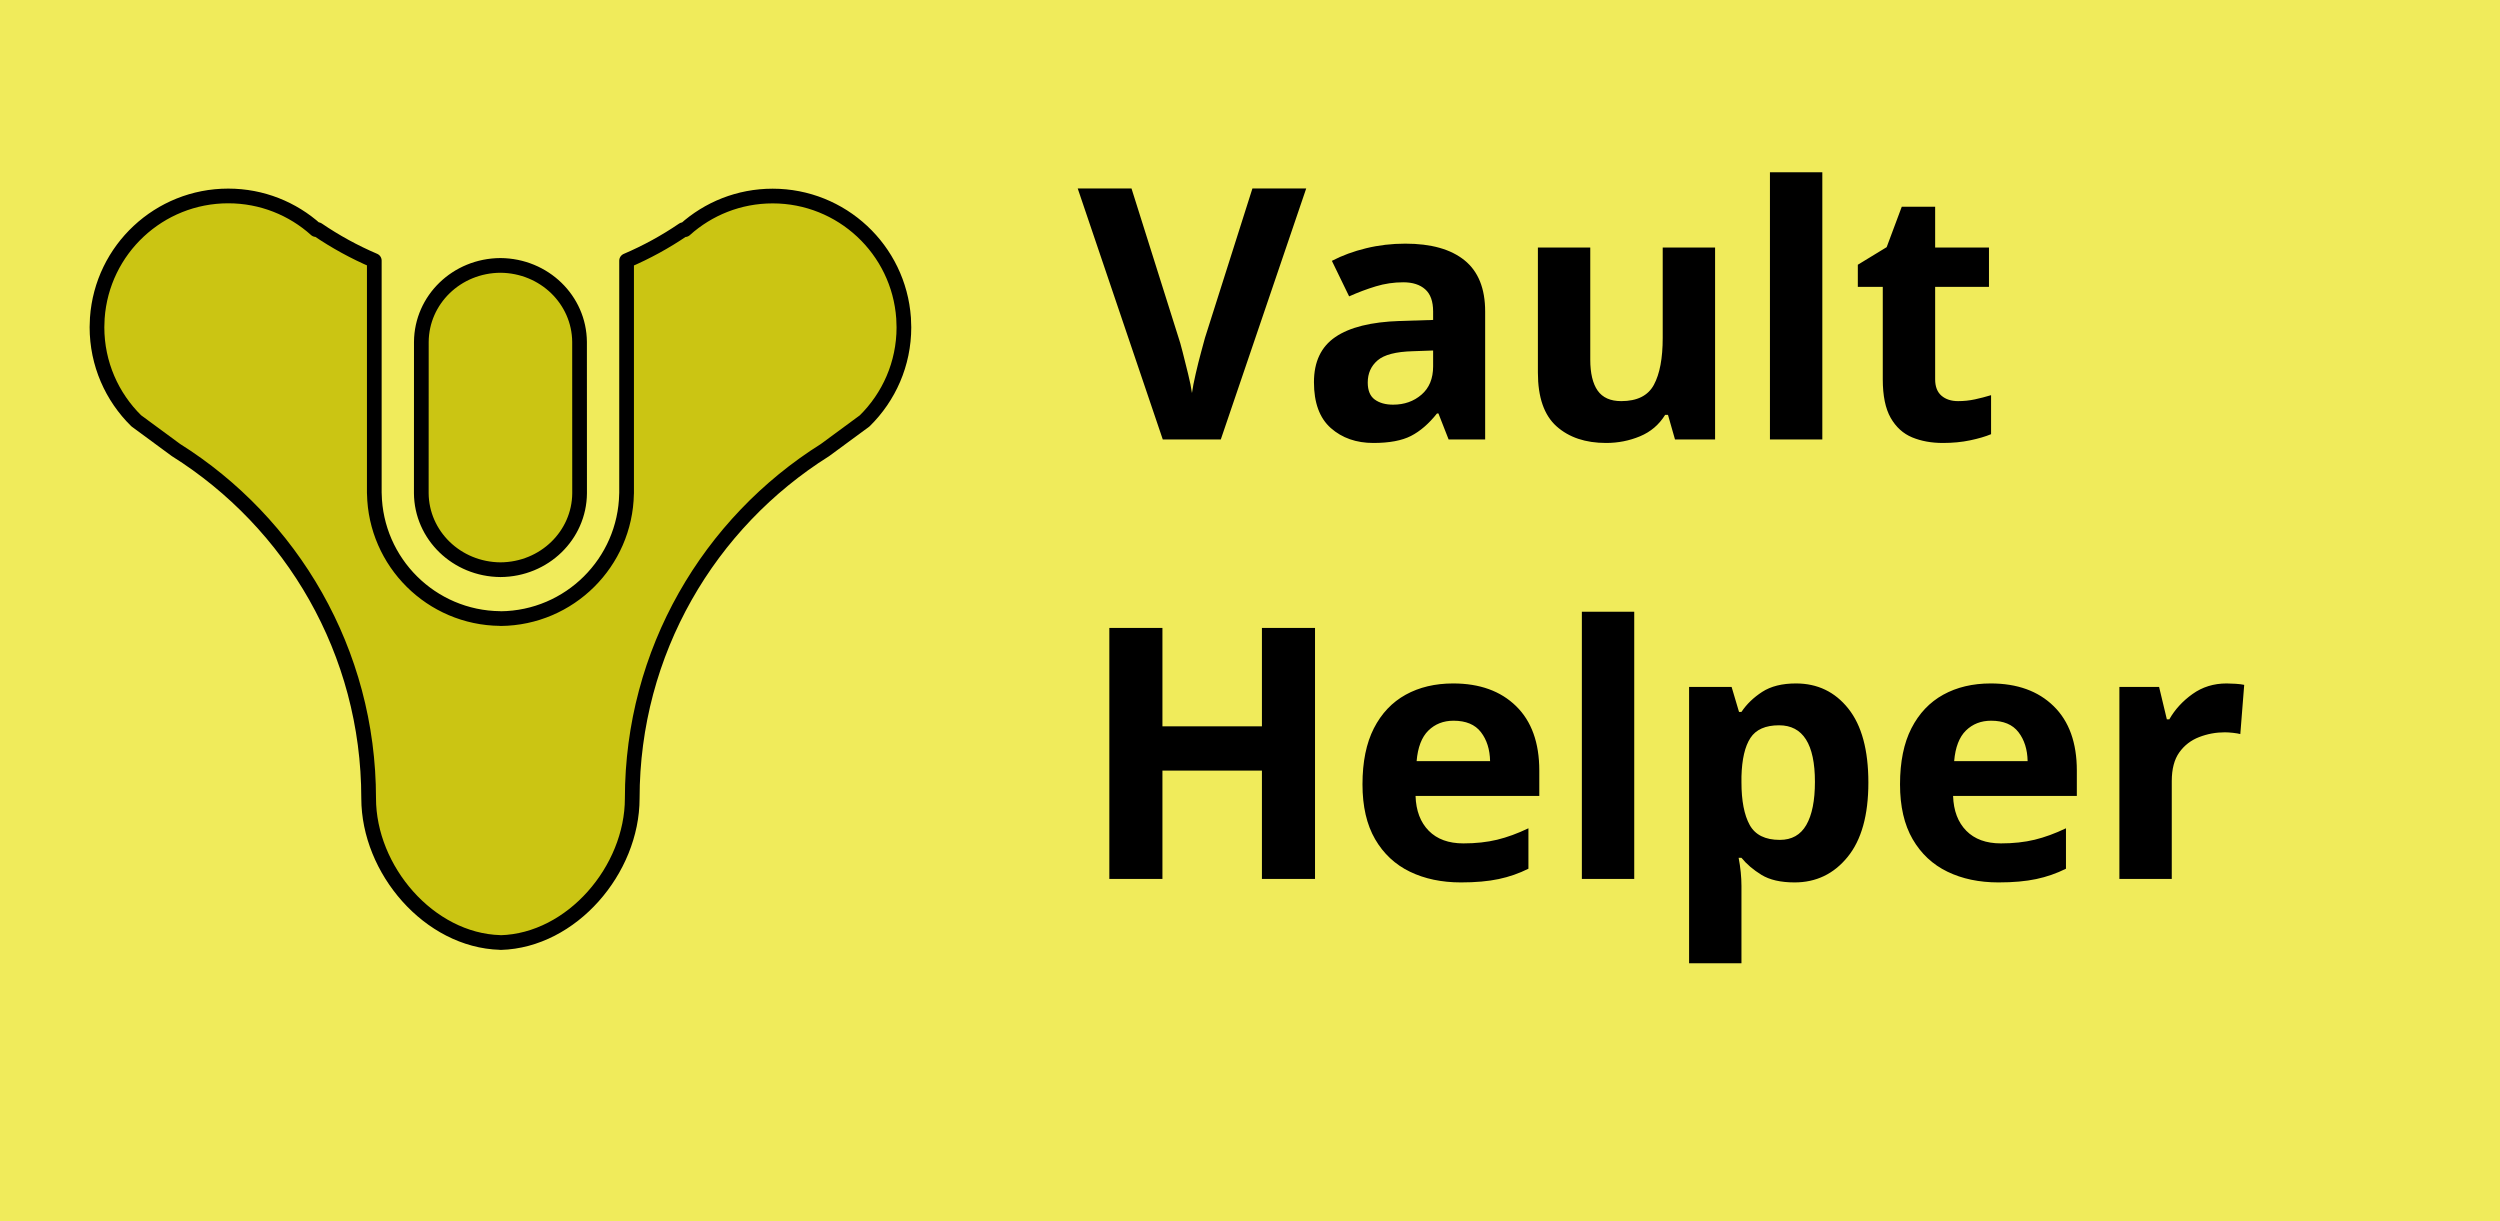
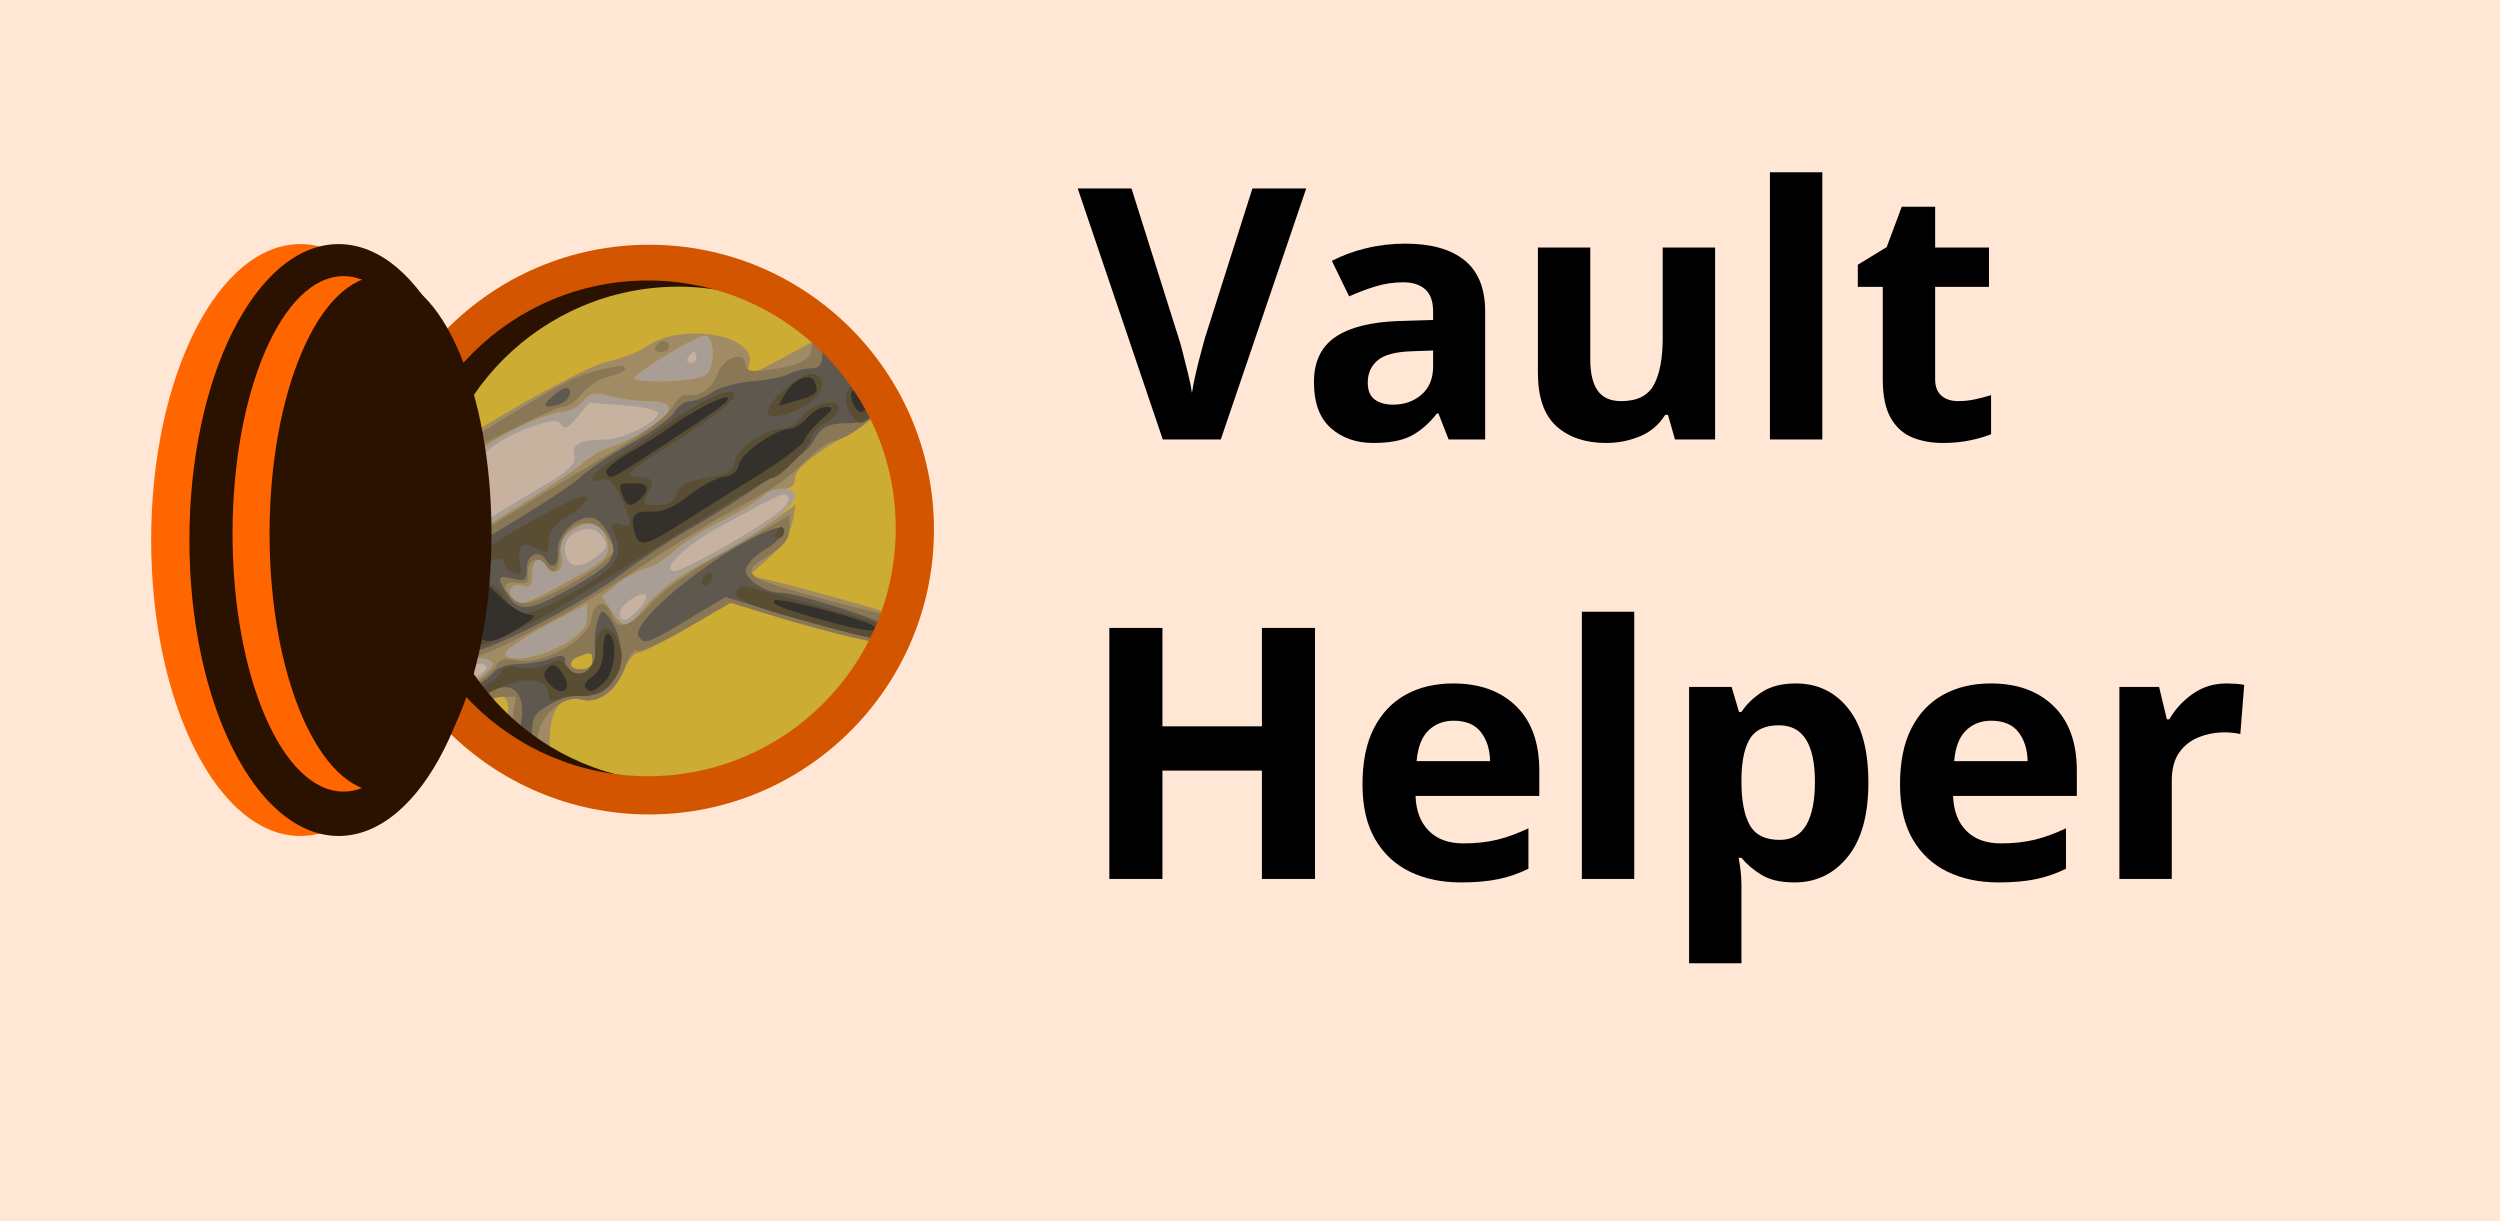
<svg xmlns="http://www.w3.org/2000/svg" width="1024" height="500" id="svg4069" version="1.1">
-   <defs id="defs4071" />
+   <defs id="defs4071">
+     <clipPath clipPathUnits="userSpaceOnUse" id="clipPath31253">
+       <ellipse style="fill:#ff0000" id="ellipse31255" cx="643.265" cy="535.518" rx="108.894" ry="112.076" />
+     </clipPath>
+   </defs>
  <g id="layer1" transform="translate(-0.531276,-552.0296)">
-     <rect style="fill:#f0eb5b;fill-opacity:1;stroke:#000000;stroke-width:10;stroke-linecap:round;stroke-linejoin:round;stroke-miterlimit:4;stroke-opacity:1;stroke-dasharray:none;stroke-dashoffset:0" id="rect3002" width="1097.143" height="545.714" x="-33.754" y="539.172" />
-     <path style="fill:#cbc513;fill-opacity:1;fill-rule:evenodd;stroke:#000000;stroke-width:6.021;stroke-linecap:round;stroke-linejoin:round;stroke-miterlimit:4;stroke-opacity:1;stroke-dasharray:none;stroke-dashoffset:0" d="m 205.626,938.105 c 29.132,-0.838 53.863,-29.813 53.87,-59.063 0.006,-60.124 31.531,-112.877 78.951,-142.662 l 16.238,-11.948 c 9.925,-9.754 16.088,-23.332 16.088,-38.347 l -0.132,-3.744 c -1.974,-28.163 -25.393,-50.013 -53.625,-50.013 -13.816,0 -26.416,5.208 -35.938,13.773 l -0.696,0 c -7.26,4.949 -15.028,9.208 -23.2,12.701 l 0,94.512 c 0,0.215 0.002,0.425 0,0.64 -0.003,0.114 -0.013,0.225 -0.019,0.339 -0.522,28.143 -23.335,50.844 -51.537,51.123 l -0.226,-0.037 c -28.201,-0.279 -51.015,-22.98 -51.537,-51.123 -0.005,-0.113 -0.016,-0.224 -0.019,-0.339 -0.002,-0.215 0,-0.424 0,-0.64 l 0,-94.512 c -8.172,-3.493 -15.94,-7.752 -23.2,-12.701 l -0.696,0 c -9.523,-8.565 -22.122,-13.773 -35.938,-13.773 -28.232,0 -51.651,21.85 -53.625,50.013 l -0.132,3.744 c 0,15.015 6.162,28.593 16.088,38.347 l 16.238,11.948 c 47.42,29.785 78.945,82.537 78.951,142.662 0.007,29.25 24.737,58.225 53.87,59.063 z m 32.307,-184.019 -0.019,-62.017 c -0.139,-17.215 -14.434,-31.192 -32.401,-31.328 -17.967,0.099 -32.261,14.075 -32.401,31.291 l -0.019,62.017 c 0.139,17.215 14.453,31.192 32.42,31.328 17.967,-0.099 32.28,-14.075 32.42,-31.291 z" id="path2996-4" />
+     <rect style="fill:#ffe6d5;fill-opacity:1;stroke:#000000;stroke-width:10;stroke-linecap:round;stroke-linejoin:round;stroke-miterlimit:4;stroke-opacity:1;stroke-dasharray:none;stroke-dashoffset:0" id="rect3002" width="1097.143" height="545.714" x="-33.754" y="539.172" />
    <text xml:space="preserve" style="font-size:144px;font-style:normal;font-variant:normal;font-weight:bold;font-stretch:normal;line-height:125%;letter-spacing:0px;word-spacing:0px;fill:#000000;fill-opacity:1;stroke:none;font-family:Droid Sans;-inkscape-font-specification:Droid Sans Bold" x="441.96" y="732.03" id="text3772">
      <tspan id="tspan3774" x="441.96" y="732.03">Vault</tspan>
      <tspan x="441.96" y="912.03" id="tspan3776">Helper</tspan>
    </text>
+     <g id="g31288" transform="translate(-202.2101,202.7079)">
+       <g clip-path="url(#clipPath31253)" transform="translate(-175.8676,30.00155)" id="g31082">
+         <path id="path31098" d="m 533.83,535.219 0,-107.599 107.599,0 107.599,0 0,107.599 0,107.599 -107.599,0 -107.599,0 0,-107.599 z" style="fill:#c7b2a0" />
+         <path id="path31096" d="m 589.871,640.546 c 2.357,-1.545 -0.729,-2.037 -10.318,-1.647 -12.23,0.498 -13.435,0.164 -11.367,-3.146 1.703,-2.726 1.306,-5.239 -1.503,-9.527 -4.436,-6.771 -10.048,-7.336 -20.076,-2.023 -13.496,7.15 -13.087,8.229 -12.341,-32.562 0.493,-26.956 1.413,-37.228 3.3,-36.869 1.439,0.274 13.544,-6.169 26.9,-14.319 13.356,-8.149 30.175,-18.311 37.375,-22.58 9.939,-5.894 12.833,-8.754 12.016,-11.876 -1.237,-4.729 2.389,-6.64 12.623,-6.652 7.241,-0.009 21.673,-7.265 21.673,-10.897 0,-1.103 -6.305,-2.495 -14.01,-3.095 l -14.01,-1.09 -4.991,5.864 c -4.153,4.879 -5.354,5.313 -7.152,2.586 -2.63,-3.99 -28.255,7.172 -31.839,13.869 -1.172,2.189 -3.86,3.99 -5.974,4.001 -12.169,0.067 -30.842,16.878 -32.758,29.494 -0.125,0.822 -0.921,2.188 -1.769,3.036 -0.848,0.848 -1.633,-24.791 -1.745,-56.975 l -0.204,-58.517 107.663,0 107.663,0 0,107.599 0,107.599 -74.107,0 c -48.834,0 -73.634,-0.764 -72.721,-2.242 0.762,-1.233 -0.692,-2.242 -3.23,-2.242 -2.539,0 -4.616,1.009 -4.616,2.242 0,1.233 -1.765,2.226 -3.923,2.207 -3.358,-0.029 -3.438,-0.352 -0.56,-2.238 z m -25.38,-38.052 c 6.384,-3.661 12.244,-7.687 13.022,-8.946 2.267,-3.668 -9.196,-2.667 -12.3,1.074 -1.535,1.849 -4.321,3.362 -6.192,3.362 -3.278,0 -9.282,6.066 -9.428,9.527 -0.122,2.881 2.902,1.862 14.899,-5.018 z m 75.829,-33.664 c 2.238,-2.473 3.502,-5.065 2.807,-5.759 -1.905,-1.905 -10.666,4.201 -10.666,7.433 0,4.136 3.221,3.45 7.858,-1.674 z m 37.29,-26.922 c 19.547,-11.345 26.174,-16.814 23.551,-19.436 -1.526,-1.526 -3.046,-0.84 -26.981,12.187 -15.199,8.272 -25.711,18.495 -19.015,18.492 1.692,-8.4e-4 11.791,-5.06 22.444,-11.243 z m -54.26,5.08 c 4.328,-3.512 4.497,-4.384 1.615,-8.317 -3.991,-5.448 -14.919,-1.717 -14.919,5.094 0,8.07 5.646,9.438 13.304,3.224 z m 40.495,-81.26 c 0,-1.233 -0.445,-2.242 -0.989,-2.242 -0.544,0 -1.612,1.009 -2.374,2.242 -0.762,1.233 -0.317,2.242 0.989,2.242 1.306,0 2.374,-1.009 2.374,-2.242 z" style="fill:#a99e95" />
+         <path id="path31094" d="m 602.043,640.831 c 2.994,-4.844 -5.315,-7.545 -15.399,-5.005 -13.627,3.431 -14.013,3.342 -15.759,-3.655 -1.832,-7.342 -7.401,-14.01 -11.699,-14.01 -1.699,0 -8.1,2.539 -14.223,5.642 l -11.134,5.642 0,-5.455 c 0,-3 1.261,-5.964 2.802,-6.586 2.242,-0.905 2.242,-1.166 0,-1.308 -2.08,-0.131 -2.802,-7.275 -2.802,-27.725 l 0,-27.548 11.769,-6.838 c 31.414,-18.252 66.142,-39.994 71.172,-44.559 3.082,-2.797 8.126,-5.832 11.208,-6.744 9.533,-2.822 24.658,-12.556 24.658,-15.87 0,-2.146 -2.683,-3.149 -8.421,-3.149 -4.632,0 -11.749,-0.954 -15.817,-2.121 -6.183,-1.773 -8.008,-1.406 -11.131,2.242 -2.055,2.4 -6.062,4.363 -8.905,4.363 -6.144,0 -29.84,11.579 -34.032,16.629 -1.618,1.95 -4.584,3.579 -6.591,3.62 -9.709,0.198 -34.091,25.576 -30.365,31.605 0.556,0.9 0.048,2.23 -1.128,2.958 -1.335,0.825 -2.216,-20.605 -2.342,-57.007 l -0.203,-58.329 107.663,0 107.663,0 0,72.667 c 0,56.036 -0.641,72.925 -2.802,73.797 -2.242,0.905 -2.242,1.166 0,1.308 2.109,0.133 2.802,8.491 2.802,33.802 l 0,33.625 -74.107,0 c -42.52,0 -73.583,-0.847 -72.878,-1.988 z M 568.448,601.908 c 6.067,-4.007 11.435,-8.546 11.93,-10.087 1.357,-4.227 -14.351,-3.676 -15.976,0.56 -0.71,1.849 -2.926,3.362 -4.924,3.362 -3.473,0 -11.967,8.245 -12.124,11.769 -0.18,4.049 10.961,1.089 21.094,-5.604 z m 40.84,-18.588 c 7.285,-4.269 9.724,-7.08 9.724,-11.204 l 0,-5.506 -16.129,8.594 c -8.871,4.727 -16.521,9.769 -16.999,11.204 -1.589,4.768 13.366,2.794 23.404,-3.089 z m 34.516,-16.549 c 4.346,-5.408 13.394,-12.052 23.482,-17.243 30.76,-15.827 45.678,-30 31.578,-30 -2.931,0 -6.429,1.324 -7.772,2.943 -1.343,1.618 -8.95,6.213 -16.903,10.209 -7.953,3.997 -16.856,9.662 -19.784,12.589 -2.928,2.928 -7.862,5.96 -10.965,6.739 -3.103,0.779 -8.499,3.694 -11.991,6.478 l -6.349,5.062 3.938,6.01 c 5.157,7.871 6.386,7.638 14.765,-2.788 z m -32.41,-9.405 c 14.761,-8.101 16.746,-9.933 16.146,-14.905 -1.031,-8.554 -6.801,-11.131 -14.145,-6.319 -4.998,3.275 -5.839,5.126 -4.766,10.494 1.304,6.521 -3.194,9.512 -6.43,4.275 -2.596,-4.201 -5.604,-2.256 -5.604,3.624 0,4.762 -0.844,5.645 -4.483,4.693 -4.343,-1.136 -6.251,2.618 -2.989,5.88 2.579,2.579 4.996,1.739 22.271,-7.742 z m 57.241,-85.333 c 3.193,-5.035 2.265,-15.271 -1.384,-15.271 -3.4,0 -26.866,14.181 -28.893,17.46 -0.619,1.001 5.52,1.581 13.643,1.287 9.238,-0.334 15.467,-1.635 16.634,-3.476 z" style="fill:#ccac32" />
+         <path id="path31092" d="m 600.61,636.905 c -3.137,-3.137 -5.147,-3.3 -13.802,-1.121 -13.809,3.477 -14.174,3.394 -15.922,-3.614 -1.832,-7.342 -7.401,-14.01 -11.699,-14.01 -1.699,0 -8.1,2.539 -14.223,5.642 l -11.134,5.642 0,-5.455 c 0,-3 1.261,-5.964 2.802,-6.586 2.242,-0.905 2.242,-1.166 0,-1.308 -1.541,-0.097 -2.802,-1.245 -2.802,-2.551 0,-1.306 0.894,-1.821 1.987,-1.146 3.594,2.221 4.884,-8.648 1.341,-11.298 -2.482,-1.857 -3.327,-7.289 -3.327,-21.384 l 0,-18.895 11.769,-6.838 c 31.414,-18.252 66.142,-39.994 71.172,-44.559 3.082,-2.797 8.126,-5.832 11.208,-6.744 9.533,-2.822 24.658,-12.556 24.658,-15.87 0,-2.146 -2.683,-3.149 -8.421,-3.149 -4.632,0 -11.749,-0.954 -15.817,-2.121 -6.183,-1.773 -8.008,-1.406 -11.131,2.242 -2.055,2.4 -6.062,4.363 -8.905,4.363 -6.144,0 -29.84,11.579 -34.032,16.629 -1.618,1.95 -4.438,3.545 -6.266,3.545 -1.828,0 -7.757,2.992 -13.175,6.649 -10.782,7.277 -11.639,7.129 -6.262,-1.077 4.951,-7.556 66.843,-43.946 79.24,-46.59 5.513,-1.176 12.585,-3.938 15.715,-6.138 14.165,-9.954 45.04,-4.705 41.944,7.132 -1.473,5.634 -0.512,5.386 17.804,-4.6 18.051,-9.841 17.38,-9.992 27.21,6.105 9.146,14.975 9.21,19.733 0.331,24.613 -17.446,9.589 -26.677,16.801 -26.677,20.842 0,3.004 -1.582,4.272 -5.33,4.272 -2.931,0 -6.429,1.324 -7.772,2.943 -1.343,1.618 -8.95,6.213 -16.903,10.209 -7.953,3.997 -16.856,9.662 -19.784,12.589 -2.928,2.928 -7.862,5.96 -10.965,6.739 -3.103,0.779 -8.499,3.694 -11.991,6.478 l -6.349,5.062 3.938,6.01 c 5.151,7.862 6.389,7.634 14.698,-2.705 4.184,-5.207 13.475,-12.081 23.082,-17.077 8.844,-4.599 20.965,-11.84 26.938,-16.091 l 10.858,-7.729 -1.492,7.433 c -0.91,4.535 -4.673,10.21 -9.652,14.556 l -8.16,7.123 6.64,1.478 c 7.665,1.707 24.781,6.271 42.535,11.342 6.797,1.941 11.781,4.463 11.076,5.604 -0.705,1.141 -0.214,2.074 1.092,2.074 2.959,0 3.135,5.99 0.229,7.786 -2.263,1.399 -29.233,-4.873 -54.171,-12.598 l -14.845,-4.599 -17.612,10.309 c -9.686,5.67 -18.88,10.309 -20.43,10.309 -1.55,0 -4.26,3.449 -6.022,7.665 -3.778,9.041 -10.33,13.152 -17.926,11.245 -8.722,-2.189 -13.54,7.114 -11.717,22.626 1.607,13.675 1.586,13.728 -3.55,8.592 z m -17.992,-10.339 c 1.244,-1.541 2.97,-7.089 3.834,-12.329 1.824,-11.057 -2.934,-13.056 -12.548,-5.271 l -5.255,4.256 3.85,8.073 c 4.087,8.57 6.458,9.806 10.12,5.271 z M 568.448,601.908 c 6.067,-4.007 11.435,-8.546 11.93,-10.087 1.357,-4.227 -14.351,-3.676 -15.976,0.56 -0.71,1.849 -2.926,3.362 -4.924,3.362 -3.473,0 -11.967,8.245 -12.124,11.769 -0.18,4.049 10.961,1.089 21.094,-5.604 z m 52.805,-11.769 c 0,-3.773 -0.411,-3.924 -5.421,-2.002 -5.009,1.922 -4.407,5.364 0.937,5.364 2.491,0 4.483,-1.494 4.483,-3.362 z m -11.966,-6.819 c 7.285,-4.269 9.724,-7.08 9.724,-11.204 l 0,-5.506 -16.129,8.594 c -8.871,4.727 -16.521,9.769 -16.999,11.204 -1.589,4.768 13.366,2.794 23.404,-3.089 z m 2.107,-25.954 c 14.761,-8.101 16.746,-9.933 16.146,-14.905 -1.031,-8.554 -6.801,-11.131 -14.145,-6.319 -4.998,3.275 -5.839,5.126 -4.766,10.494 1.304,6.521 -3.194,9.512 -6.43,4.275 -2.596,-4.201 -5.604,-2.256 -5.604,3.624 0,4.762 -0.844,5.645 -4.483,4.693 -4.343,-1.136 -6.251,2.618 -2.989,5.88 2.579,2.579 4.996,1.739 22.271,-7.742 z m 57.241,-85.333 c 3.193,-5.035 2.265,-15.271 -1.384,-15.271 -3.4,0 -26.866,14.181 -28.893,17.46 -0.619,1.001 5.52,1.581 13.643,1.287 9.238,-0.334 15.467,-1.635 16.634,-3.476 z m -134.197,67.573 c -0.182,-2.413 0.526,-4.387 1.574,-4.387 1.047,0 1.686,1.484 1.42,3.298 -0.767,5.224 -2.631,5.903 -2.994,1.09 z" style="fill:#a08b64" />
+         <path id="path31090" d="m 570.547,627.909 c -5.433,-11.125 -12.912,-12.303 -26.724,-4.208 l -9.993,5.857 0,-5.699 c 0,-3.134 0.91,-5.699 2.022,-5.699 1.112,0 3.142,-3.211 4.51,-7.136 2.411,-6.917 0.729,-10.648 -4.851,-10.762 -3.023,-0.062 -1.945,-33.178 1.121,-34.422 2.185,-0.887 2.138,-1.603 -0.213,-3.253 -2.318,-1.627 -1.762,-2.43 2.405,-3.476 2.981,-0.748 12.912,-6.274 22.069,-12.279 18.519,-12.144 47.375,-29.936 73.369,-45.237 9.425,-5.548 18.423,-12.609 19.994,-15.692 1.571,-3.082 3.972,-5.317 5.335,-4.966 5.293,1.363 10.706,-2.23 12.918,-8.575 2.41,-6.912 11.512,-9.667 11.512,-3.484 0,2.401 2.265,2.861 9.527,1.937 11.719,-1.491 17.373,-4.24 17.373,-8.449 0,-5.495 8.117,-8.375 12.173,-4.319 1.935,1.935 3.518,4.882 3.518,6.548 0,1.667 2.595,6.114 5.766,9.883 3.365,4 5.465,8.923 5.044,11.827 -0.675,4.653 -11.488,12.886 -18.222,13.874 -1.631,0.239 -6.538,3.934 -10.905,8.211 -8.14,7.972 -12.642,10.974 -32.12,21.42 -6.165,3.306 -21.296,12.619 -33.625,20.695 -12.329,8.076 -26.956,17.127 -32.504,20.113 -29.453,15.852 -35.946,18.677 -39.981,17.397 -3.135,-0.995 -4.632,-0.081 -5.538,3.384 -0.944,3.611 -2.355,4.394 -5.893,3.271 -3.326,-1.056 -5.088,-0.314 -6.183,2.601 -0.842,2.243 -2.946,5.139 -4.675,6.437 -2.676,2.009 -2.631,2.785 0.303,5.22 2.874,2.385 5.85,1.516 17.924,-5.237 7.963,-4.453 15.088,-9.686 15.834,-11.629 1.007,-2.624 3.224,-3.196 8.617,-2.222 10.664,1.924 29.414,-8.61 30.387,-17.072 0.823,-7.152 6.175,-8.242 8.257,-1.681 2.17,6.836 7.348,5.403 16.23,-4.49 4.431,-4.935 15.201,-12.858 23.934,-17.607 8.733,-4.748 19.661,-10.897 24.284,-13.664 l 8.406,-5.031 0,5.643 c 0,4.031 -2.241,7.028 -7.846,10.492 -13.312,8.227 -12.135,9.109 25.779,19.312 12.946,3.484 24.369,6.087 25.385,5.785 1.016,-0.302 1.209,0.484 0.428,1.748 -0.781,1.263 -0.351,2.297 0.954,2.297 2.959,0 3.135,5.99 0.229,7.786 -2.262,1.398 -29.229,-4.872 -54.142,-12.589 l -14.816,-4.589 -18.106,10.52 c -9.958,5.786 -19.097,9.908 -20.309,9.159 -1.212,-0.749 -3.383,2.214 -4.825,6.584 -3.068,9.297 -11.25,15.506 -17.725,13.451 -7.484,-2.375 -18.122,7.081 -18.122,16.109 0,7.804 -3.56,10.417 -18.203,13.358 -5.066,1.017 -6.453,-0.007 -10.087,-7.448 z m 13.025,-1.343 c 1.939,-1.541 4.161,-7.089 4.938,-12.329 l 1.414,-9.527 -5.382,0 c -2.96,0 -7.747,1.915 -10.638,4.256 l -5.255,4.256 3.85,8.073 c 4.188,8.783 5.732,9.518 11.074,5.271 z m 37.682,-36.427 c 0,-3.773 -0.411,-3.924 -5.421,-2.002 -5.009,1.922 -4.407,5.364 0.937,5.364 2.491,0 4.483,-1.494 4.483,-3.362 z m -11.087,-30.508 c 7.193,-3.834 14.78,-8.852 16.861,-11.151 l 3.783,-4.18 -3.71,-5.662 c -6.473,-9.88 -19.298,-4.473 -19.298,8.136 0,6.31 -2.926,8.469 -5.604,4.136 -2.682,-4.34 -7.806,-2.362 -7.259,2.802 0.43,4.063 -0.447,4.907 -4.51,4.342 -5.542,-0.771 -6.528,1.683 -2.354,5.857 4.063,4.063 7.792,3.34 22.09,-4.281 z m -53.841,-49.817 c 7.388,-6.725 53.156,-34.588 60.444,-36.798 13.087,-3.968 17.933,-4.718 17.933,-2.774 0,1.02 -3.014,2.516 -6.698,3.325 -3.684,0.809 -8.62,3.915 -10.97,6.903 -2.35,2.988 -5.669,5.432 -7.376,5.432 -3.162,0 -26.395,11.186 -44.239,21.3 -10.997,6.233 -14.029,7.104 -9.094,2.612 z m 90.707,-48.57 c 0.762,-1.233 2.335,-2.242 3.495,-2.242 1.16,0 2.109,1.009 2.109,2.242 0,1.233 -1.573,2.242 -3.495,2.242 -1.922,0 -2.871,-1.009 -2.109,-2.242 z" style="fill:#897756" />
+         <path id="path31088" d="m 533.83,623.563 c 0,-4.936 8.989,-11.963 15.419,-12.053 5.794,-0.081 27.181,-11.495 31.668,-16.901 1.528,-1.842 6.12,-3.348 10.204,-3.348 4.084,0 10.013,-0.984 13.175,-2.186 4.595,-1.747 5.75,-1.508 5.75,1.191 0,1.858 1.526,3.963 3.391,4.679 5.015,1.924 10.552,-3.656 9.154,-9.225 -0.656,-2.615 -0.434,-7.593 0.495,-11.064 1.454,-5.438 2.077,-5.841 4.506,-2.915 8.867,10.684 5.863,29.27 -5.18,32.042 -3.217,0.807 -6.432,0.886 -7.144,0.174 -0.712,-0.712 -5.204,0.701 -9.983,3.139 -7.096,3.62 -8.689,5.633 -8.689,10.98 0,6.171 -2.553,10.236 -4.934,7.856 -0.592,-0.592 -0.387,-5.616 0.456,-11.165 2.526,-16.644 -8.931,-18.809 -22.591,-4.269 -2.803,2.983 -7.189,5.429 -9.748,5.435 -2.559,0.006 -8.688,2.497 -13.62,5.534 -10.619,6.54 -12.329,6.832 -12.329,2.099 z m 6.165,-22.7 c -5.567,-0.843 -6.165,-1.822 -6.165,-10.095 l 0,-9.161 4.498,5.186 c 2.474,2.852 5.12,4.563 5.881,3.802 2.441,-2.441 -1.289,-8.689 -5.907,-9.897 -5.327,-1.393 -6.543,-14.096 -1.349,-14.096 1.717,0 3.73,-1.583 4.472,-3.517 0.86,-2.242 2.878,-3.032 5.566,-2.179 2.906,0.922 4.547,0.072 5.282,-2.736 0.603,-2.304 13.625,-11.502 29.98,-21.174 15.903,-9.405 31.436,-19.546 34.518,-22.536 3.082,-2.99 12.4,-9.167 20.706,-13.728 8.306,-4.561 16.16,-10.268 17.452,-12.682 1.292,-2.414 4.107,-4.39 6.255,-4.39 2.148,0 6.243,-1.637 9.1,-3.638 2.857,-2.001 10.233,-4.032 16.393,-4.513 6.159,-0.481 13.059,-1.87 15.332,-3.087 2.273,-1.217 6.217,-2.212 8.764,-2.212 3.445,0 4.631,-1.435 4.631,-5.604 0,-7.071 5.837,-7.48 7.997,-0.56 0.866,2.774 4.464,8.357 7.997,12.407 9.182,10.528 7.175,16.143 -5.794,16.208 -8.066,0.041 -10.883,1.643 -14.298,8.132 -2.523,4.795 -28.611,22.978 -51.943,36.204 -6.781,3.844 -18.282,11.471 -25.558,16.95 -17.613,13.262 -55.866,32.829 -64.181,32.829 -4.418,0 -6.652,1.129 -6.652,3.362 0,2.048 -2.088,3.362 -5.343,3.362 -3.457,0 -5.756,1.582 -6.515,4.483 -0.645,2.466 -2.023,4.332 -3.063,4.147 -1.04,-0.185 -4.665,-0.756 -8.056,-1.27 z m 16.319,-20.686 c -1.283,-2.397 -3.336,-4.979 -4.562,-5.736 -3.158,-1.952 -2.777,4.167 0.46,7.405 4.185,4.185 6.689,3.166 4.102,-1.668 z m 9.834,-7.65 c -0.777,-2.026 -2.35,-3.683 -3.494,-3.683 -1.145,0 -0.956,2.102 0.421,4.675 2.854,5.333 5.208,4.574 3.073,-0.992 z m 47.277,-12.853 c 15.594,-8.801 18.125,-11.954 15.502,-19.313 -1.137,-3.189 -3.796,-6.884 -5.909,-8.21 -5.732,-3.598 -16.474,5.122 -15.911,12.916 0.422,5.84 -2.291,7.832 -4.905,3.602 -2.763,-4.471 -7.846,-2.265 -7.846,3.405 0,4.904 -0.737,5.462 -5.604,4.24 -6.59,-1.654 -6.895,-0.492 -1.883,7.157 4.462,6.809 8.882,6.177 26.557,-3.798 z m 26.825,20.282 c -4.039,-6.535 38.154,-39.554 56.661,-44.341 5.853,-1.514 2.47,4.434 -5.044,8.868 -4.315,2.546 -7.846,6.385 -7.846,8.531 0,3.719 8.384,9.119 14.116,9.092 8.02,-0.038 50.892,14.38 50.892,17.116 0,5.126 -12.15,2.97 -54.053,-9.592 l -19.307,-5.788 -15.297,9.226 c -16.495,9.949 -17.928,10.439 -20.122,6.888 z m -34.753,-98.81 c 3.767,-3.135 5.825,-3.745 6.438,-1.908 1.026,3.078 -3.621,6.616 -8.613,6.556 -2.302,-0.028 -1.615,-1.494 2.175,-4.648 z" style="fill:#5f584f" />
+         <path id="path31086" d="m 533.83,622.643 c 0,-2.943 1.494,-4.483 4.351,-4.483 2.393,0 4.974,-1.009 5.736,-2.242 0.762,-1.233 3.309,-2.242 5.659,-2.242 5.749,0 32.844,-15.051 34.401,-19.109 0.862,-2.247 3.228,-2.832 7.776,-1.923 3.595,0.719 8.76,0.117 11.477,-1.337 4.125,-2.208 5.444,-1.967 7.988,1.456 4.008,5.393 11.156,1.385 11.156,-6.255 0,-11.22 6.257,-13.385 9.937,-3.438 3.873,10.469 -4.708,21.953 -15.933,21.324 -2.867,-0.161 -6.977,0.457 -9.135,1.372 -2.732,1.159 -3.923,0.643 -3.923,-1.698 0,-8.793 -14.807,-7.888 -28.836,1.762 -6.273,4.315 -12.479,7.846 -13.791,7.846 -1.312,0 -6.414,2.056 -11.339,4.568 -4.925,2.512 -9.917,3.973 -11.093,3.246 -1.185,-0.732 -1.543,0.23 -0.804,2.157 0.734,1.913 0.218,3.479 -1.147,3.479 -1.365,0 -2.481,-2.017 -2.481,-4.483 z m 0.09,-31.943 0.09,-9.527 3.344,6.165 c 3.479,6.413 9.926,8.43 9.926,3.104 0,-1.683 -2.063,-5.683 -4.585,-8.89 l -4.585,-5.829 3.71,-5.662 c 2.04,-3.114 4.517,-5.163 5.504,-4.553 3.25,2.009 8.924,-1.551 8.924,-5.6 0,-3.508 45.05,-31.498 58.843,-36.559 6.817,-2.501 4.247,2.337 -3.923,7.386 -5.517,3.41 -7.846,6.481 -7.846,10.349 0,4.824 -0.557,5.202 -4.53,3.076 -6.053,-3.24 -8.552,-1.302 -7.231,5.608 0.855,4.473 0.339,5.403 -2.415,4.346 -1.926,-0.739 -3.812,-2.749 -4.19,-4.466 -0.546,-2.477 -2.656,-2.118 -10.215,1.737 -11.473,5.851 -12.388,9.527 -1.88,7.556 6.763,-1.269 8.221,-0.63 12.605,5.528 5.834,8.193 9.492,7.867 27.826,-2.48 17.22,-9.719 20.683,-14.162 17.535,-22.501 -2.322,-6.153 -2.173,-6.599 1.793,-5.341 5.307,1.684 5.362,0.442 0.474,-10.638 -2.837,-6.431 -4.905,-8.457 -7.846,-7.688 -7.492,1.959 -4.014,-3.18 6.274,-9.27 5.647,-3.343 14.585,-9.243 19.862,-13.11 12.133,-8.892 25.591,-15.334 27.673,-13.246 2.104,2.109 -6.147,8.794 -27.795,22.519 -15.988,10.137 -17.089,11.276 -11.514,11.918 6.907,0.795 7.11,1.181 3.844,7.284 -2.048,3.826 -1.552,4.336 4.222,4.336 4.606,0 6.881,-1.297 7.688,-4.381 0.636,-2.434 3.742,-4.925 6.986,-5.604 3.212,-0.673 8.363,-1.746 11.445,-2.386 3.602,-0.748 5.604,-2.684 5.604,-5.421 0,-4.808 12.67,-13.59 19.606,-13.59 2.478,0 5.89,-1.972 7.581,-4.381 3.964,-5.647 15.405,-8.682 15.405,-4.086 0,1.775 -2.522,4.576 -5.604,6.226 -3.082,1.65 -5.604,4.399 -5.604,6.109 0,3.058 -12.985,16.307 -15.981,16.307 -1.392,0 -23.735,13.588 -72.564,44.13 -27.982,17.502 -44.179,25.351 -52.328,25.356 -5.453,0.004 -7.796,1.155 -8.6,4.228 -0.762,2.913 -2.477,3.864 -5.527,3.066 -3.176,-0.831 -4.775,0.19 -5.672,3.623 -0.965,3.69 -2.978,4.779 -8.834,4.779 l -7.584,0 0.09,-9.527 z m 24.519,-7.846 c -0.077,-6.066 -8.222,-15.582 -10.983,-12.832 -1.582,1.576 -0.925,4.573 2.088,9.527 4.813,7.914 8.973,9.46 8.895,3.305 z m 11.258,-6.895 c 0,-2.251 -2.522,-6.462 -5.604,-9.357 -6.77,-6.36 -8.034,-1.309 -1.984,7.925 4.279,6.53 7.588,7.155 7.588,1.433 z m 145.707,-0.361 c -30.314,-8.188 -36.46,-10.641 -35.208,-14.054 0.563,-1.534 2.41,-2.423 4.105,-1.977 49.212,12.945 64.728,17.898 64.728,20.665 0,3.318 -8.543,2.141 -33.625,-4.633 z m -49.316,-17.699 c 0,-1.233 1.009,-2.865 2.242,-3.627 1.233,-0.762 2.242,-0.377 2.242,0.856 0,1.233 -1.009,2.865 -2.242,3.627 -1.233,0.762 -2.242,0.377 -2.242,-0.856 z m 30.262,-20.439 c 0.762,-1.233 1.83,-2.242 2.374,-2.242 0.544,0 0.989,1.009 0.989,2.242 0,1.233 -1.068,2.242 -2.374,2.242 -1.306,0 -1.751,-1.009 -0.989,-2.242 z m 30.168,-49.491 c -2.982,-5.571 -1.345,-11.033 3.307,-11.033 5.099,0 8.936,8.494 5.634,12.472 -3.666,4.417 -6.009,4.04 -8.941,-1.439 z m -33.531,0.246 c 0,-4.418 12.782,-15.762 17.761,-15.762 6.494,0 6.044,7.541 -0.715,11.97 -7.615,4.989 -17.046,7.087 -17.046,3.792 z m 24.658,-26.97 c 0,-1.233 1.009,-2.242 2.242,-2.242 1.233,0 2.242,1.009 2.242,2.242 0,1.233 -1.009,2.242 -2.242,2.242 -1.233,0 -2.242,-1.009 -2.242,-2.242 z" style="fill:#594d33" />
+         <path id="path31084" d="m 533.83,624.885 c 0,-1.233 1.068,-2.242 2.374,-2.242 1.306,0 1.751,1.009 0.989,2.242 -0.762,1.233 -1.83,2.242 -2.374,2.242 -0.544,0 -0.989,-1.009 -0.989,-2.242 z m 12.329,-8.967 c 0.762,-1.233 2.394,-2.242 3.627,-2.242 1.233,0 1.618,1.009 0.856,2.242 -0.762,1.233 -2.394,2.242 -3.627,2.242 -1.233,0 -1.618,-1.009 -0.856,-2.242 z M 603.242,599.011 c -2.168,-2.612 -2.237,-4.09 -0.283,-6.044 1.954,-1.954 3.362,-1.526 5.759,1.752 5.141,7.03 0.085,10.993 -5.476,4.293 z m 15.037,1.977 c -0.814,-0.814 0.531,-2.889 2.989,-4.61 3.018,-2.114 4.469,-5.68 4.469,-10.981 0,-4.663 0.91,-7.288 2.242,-6.466 3.805,2.352 2.541,15.847 -1.858,19.827 -4.525,4.095 -5.655,4.416 -7.842,2.23 z m -84.4,-9.378 0.05,-8.196 4.384,5.604 c 5.528,7.067 5.528,8.17 0,9.616 -3.885,1.016 -4.477,0.079 -4.433,-7.024 z m 11.158,-9.317 c -5.618,-11.013 -2.973,-11.771 3.923,-1.125 5.63,8.692 6.025,10.091 2.848,10.091 -1.208,0 -4.255,-4.035 -6.771,-8.967 z m 11.702,-6.742 c -2.811,-4.922 -4.171,-8.949 -3.023,-8.949 1.819,0 11.497,14.26 11.497,16.94 0,3.517 -4.121,-0.37 -8.473,-7.991 z m 13.37,-2.785 c -4.632,-10.409 -4.504,-12.731 0.472,-8.601 2.584,2.144 3.693,1.87 5.505,-1.362 l 2.269,-4.047 6.441,6.165 c 3.542,3.39 8.403,6.17 10.801,6.176 3.082,0.008 1.731,1.631 -4.606,5.534 -12.711,7.829 -15.945,7.231 -20.882,-3.864 z m 174.435,7.285 c 0,-1.233 1.068,-2.242 2.374,-2.242 1.306,0 1.751,1.009 0.989,2.242 -0.762,1.233 -1.83,2.242 -2.374,2.242 -0.544,0 -0.989,-1.009 -0.989,-2.242 z m -28.021,-6.509 c -17.635,-4.957 -22.201,-6.783 -20.703,-8.281 1.524,-1.524 37.825,7.919 40.766,10.604 3.176,2.899 -4.749,1.982 -20.063,-2.323 z M 558.488,557.636 c 0,-1.233 1.068,-2.242 2.374,-2.242 1.306,0 1.75,1.009 0.989,2.242 -0.762,1.233 -1.83,2.242 -2.374,2.242 -0.544,0 -0.989,-1.009 -0.989,-2.242 z m 79.948,-20.564 c -1.756,-6.715 0.002,-8.706 7.202,-8.157 4.017,0.306 9.223,-1.963 14.984,-6.53 4.855,-3.85 11.35,-7.328 14.432,-7.73 3.579,-0.467 5.837,-2.351 6.248,-5.214 0.635,-4.424 15.369,-14.571 21.158,-14.571 1.639,0 4.708,-2.017 6.819,-4.483 2.111,-2.466 5.614,-4.447 7.784,-4.403 3.226,0.066 2.885,0.985 -1.873,5.044 -3.2,2.73 -6.384,6.565 -7.076,8.523 -0.692,1.958 -9.171,8.421 -18.841,14.362 -9.67,5.941 -23.626,14.678 -31.013,19.417 -15.499,9.941 -18.076,10.428 -19.824,3.743 z m -4.613,-14.365 c -2.007,-5.231 -1.858,-5.421 4.243,-5.421 6.119,0 7.093,2.098 2.914,6.277 -3.616,3.616 -5.53,3.387 -7.158,-0.856 z m -6.887,-9.778 c -0.719,-1.163 3.509,-4.821 9.395,-8.128 5.886,-3.307 13.224,-7.899 16.306,-10.204 8.175,-6.115 22.682,-13.659 23.908,-12.434 1.265,1.265 -3.392,4.71 -28.031,20.727 -20.634,13.414 -19.746,13.001 -21.578,10.038 z m 100.983,-28.468 c -0.777,-2.026 -0.952,-4.144 -0.389,-4.708 1.782,-1.782 5.806,1.796 5.806,5.161 0,4.397 -3.674,4.09 -5.417,-0.453 z m -28.151,-3.148 c 3.563,-6.657 10.906,-9.865 12.582,-5.497 1.704,4.44 0.88,5.254 -7.846,7.757 l -7.024,2.014 2.287,-4.274 z" style="fill:#34302b" />
+       </g>
+       <path id="path3413-2" d="M 465.85,459.317 A 108.214,108.214 0 0 0 357.635,567.531 a 108.214,108.214 0 0 0 108.215,108.215 108.214,108.214 0 0 0 50.027,-12.314 101.523,101.523 0 0 1 -35.139,6.354 101.523,101.523 0 0 1 -101.523,-101.523 101.523,101.523 0 0 1 101.523,-101.523 101.523,101.523 0 0 1 44.371,10.35 108.214,108.214 0 0 0 -59.26,-17.771 z" style="fill:#2b1100" />
+       <path id="path3381-3" d="M 468.618,449.569 A 116.673,116.673 0 0 0 351.944,566.241 116.673,116.673 0 0 0 468.618,682.915 116.673,116.673 0 0 0 585.29,566.241 116.673,116.673 0 0 0 468.618,449.569 Z M 468.112,464.214 A 101.523,101.523 0 0 1 569.636,565.737 101.523,101.523 0 0 1 468.112,667.258 101.523,101.523 0 0 1 366.589,565.737 101.523,101.523 0 0 1 468.112,464.214 Z" style="fill:#d45500" />
+       <ellipse ry="121.218" rx="61.114" cy="570.519" cx="325.774" id="path3465" style="fill:#ff6600" />
+       <ellipse ry="121.218" rx="61.114" cy="570.52" cx="341.432" id="path3465-2" style="fill:#2b1100" />
+       <ellipse ry="105.561" rx="45.457" cy="567.994" cx="343.452" id="path3495" style="fill:#ff6600" />
+       <ellipse ry="105.561" rx="45.457" cy="567.994" cx="358.604" id="path3495-5" style="fill:#2b1100" />
+     </g>
  </g>
</svg>
